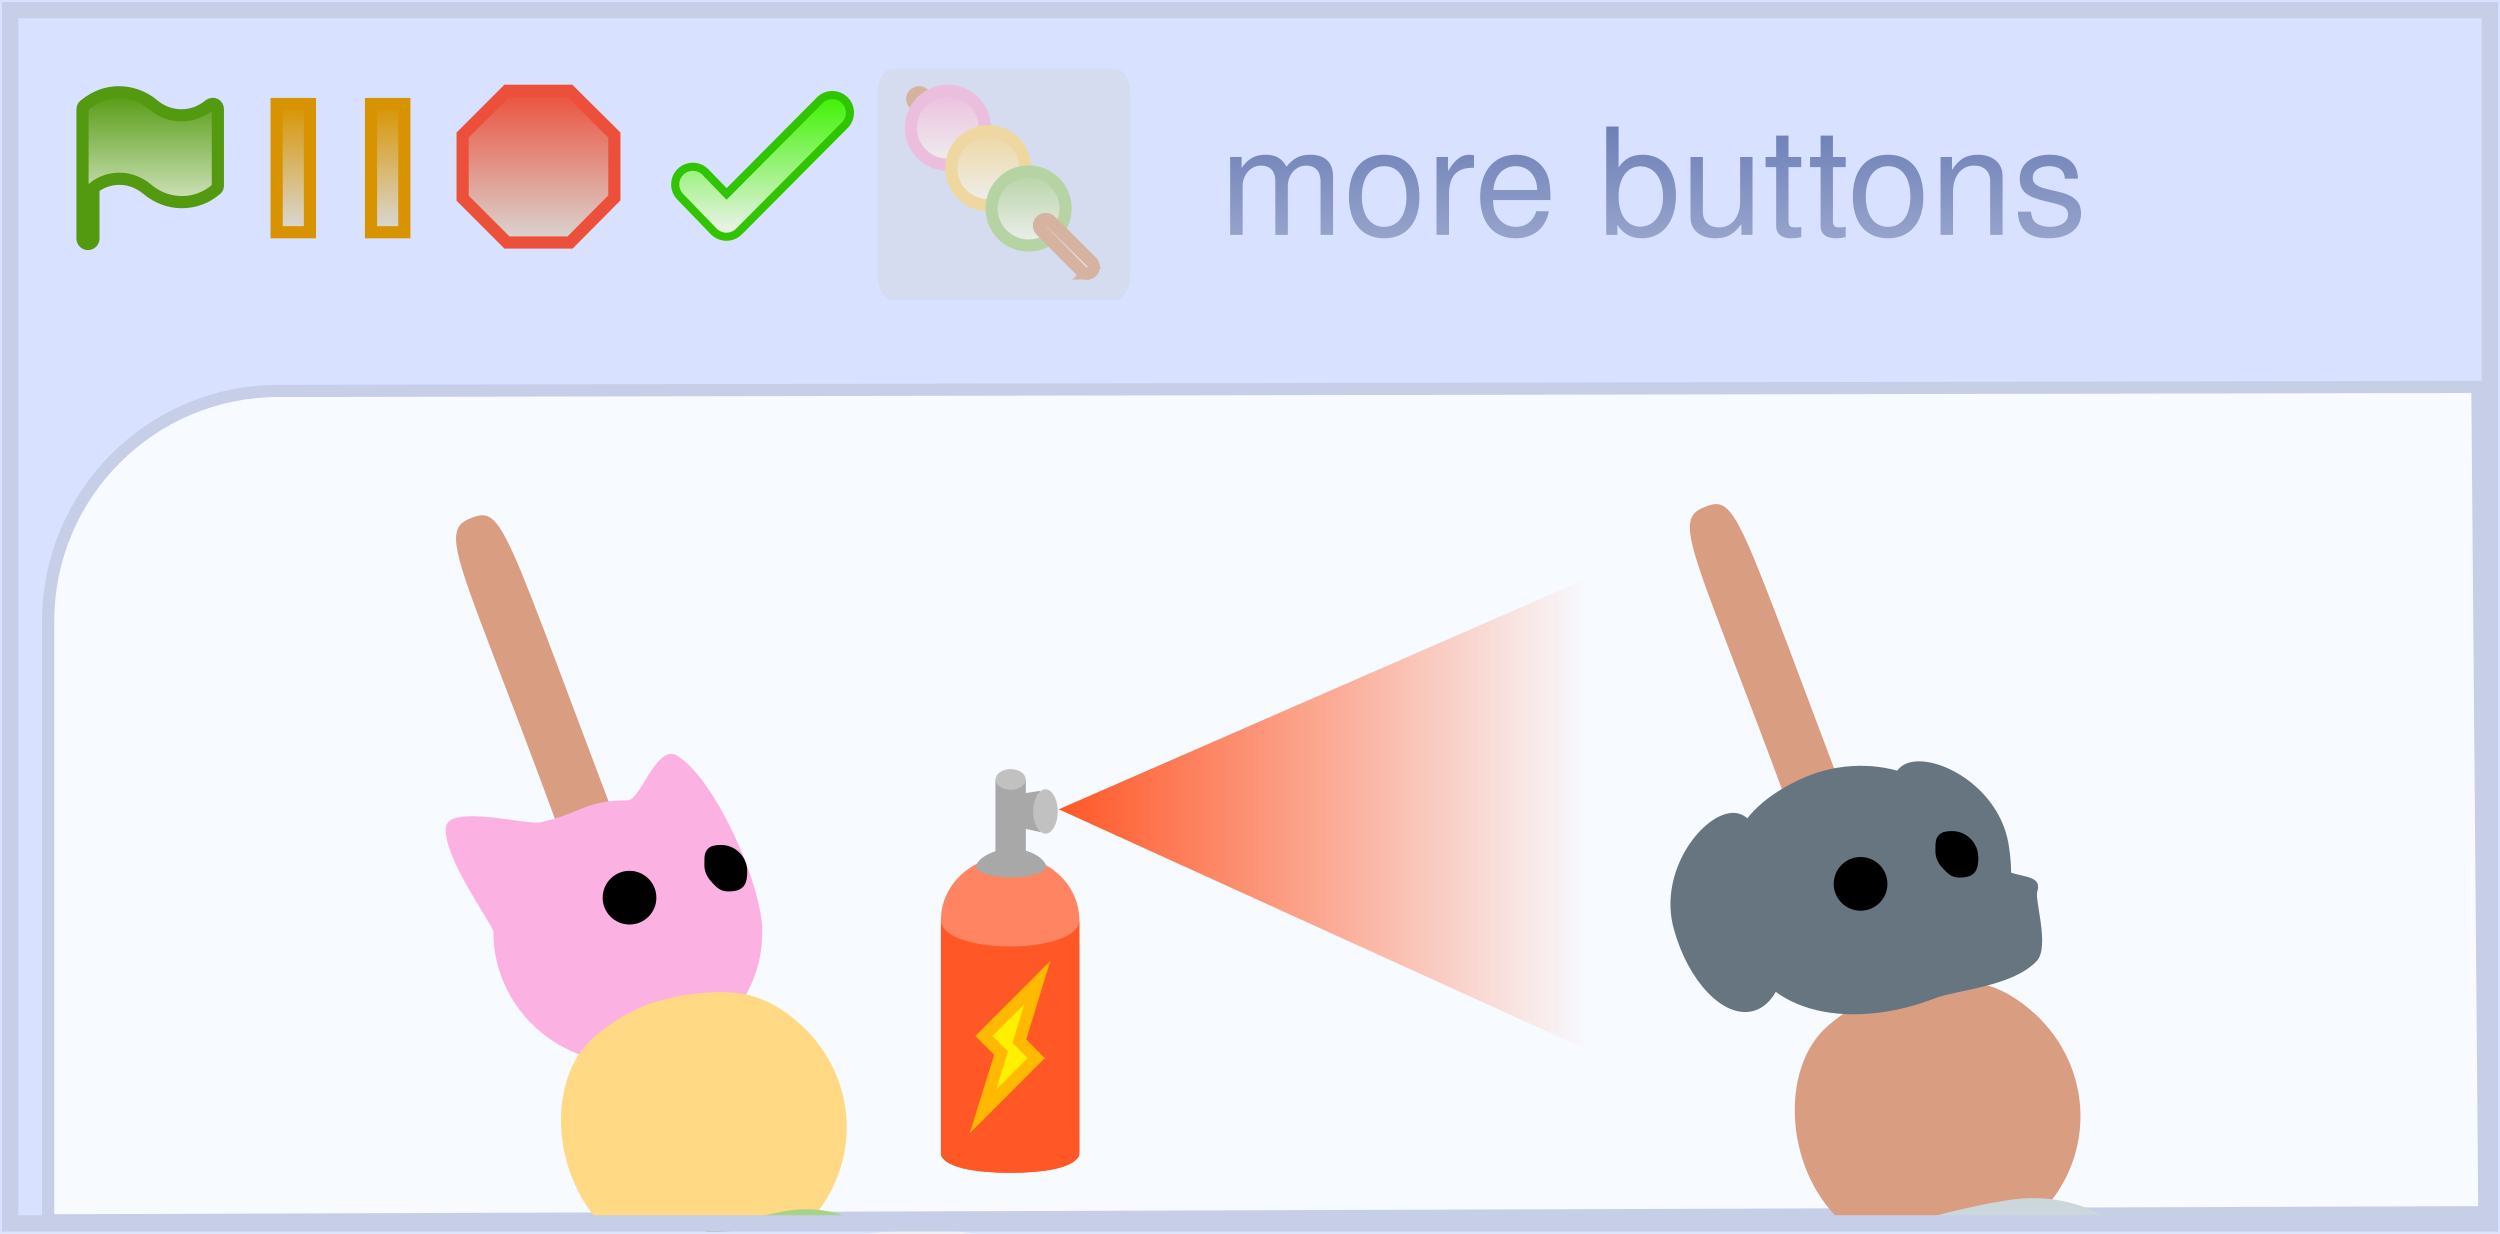
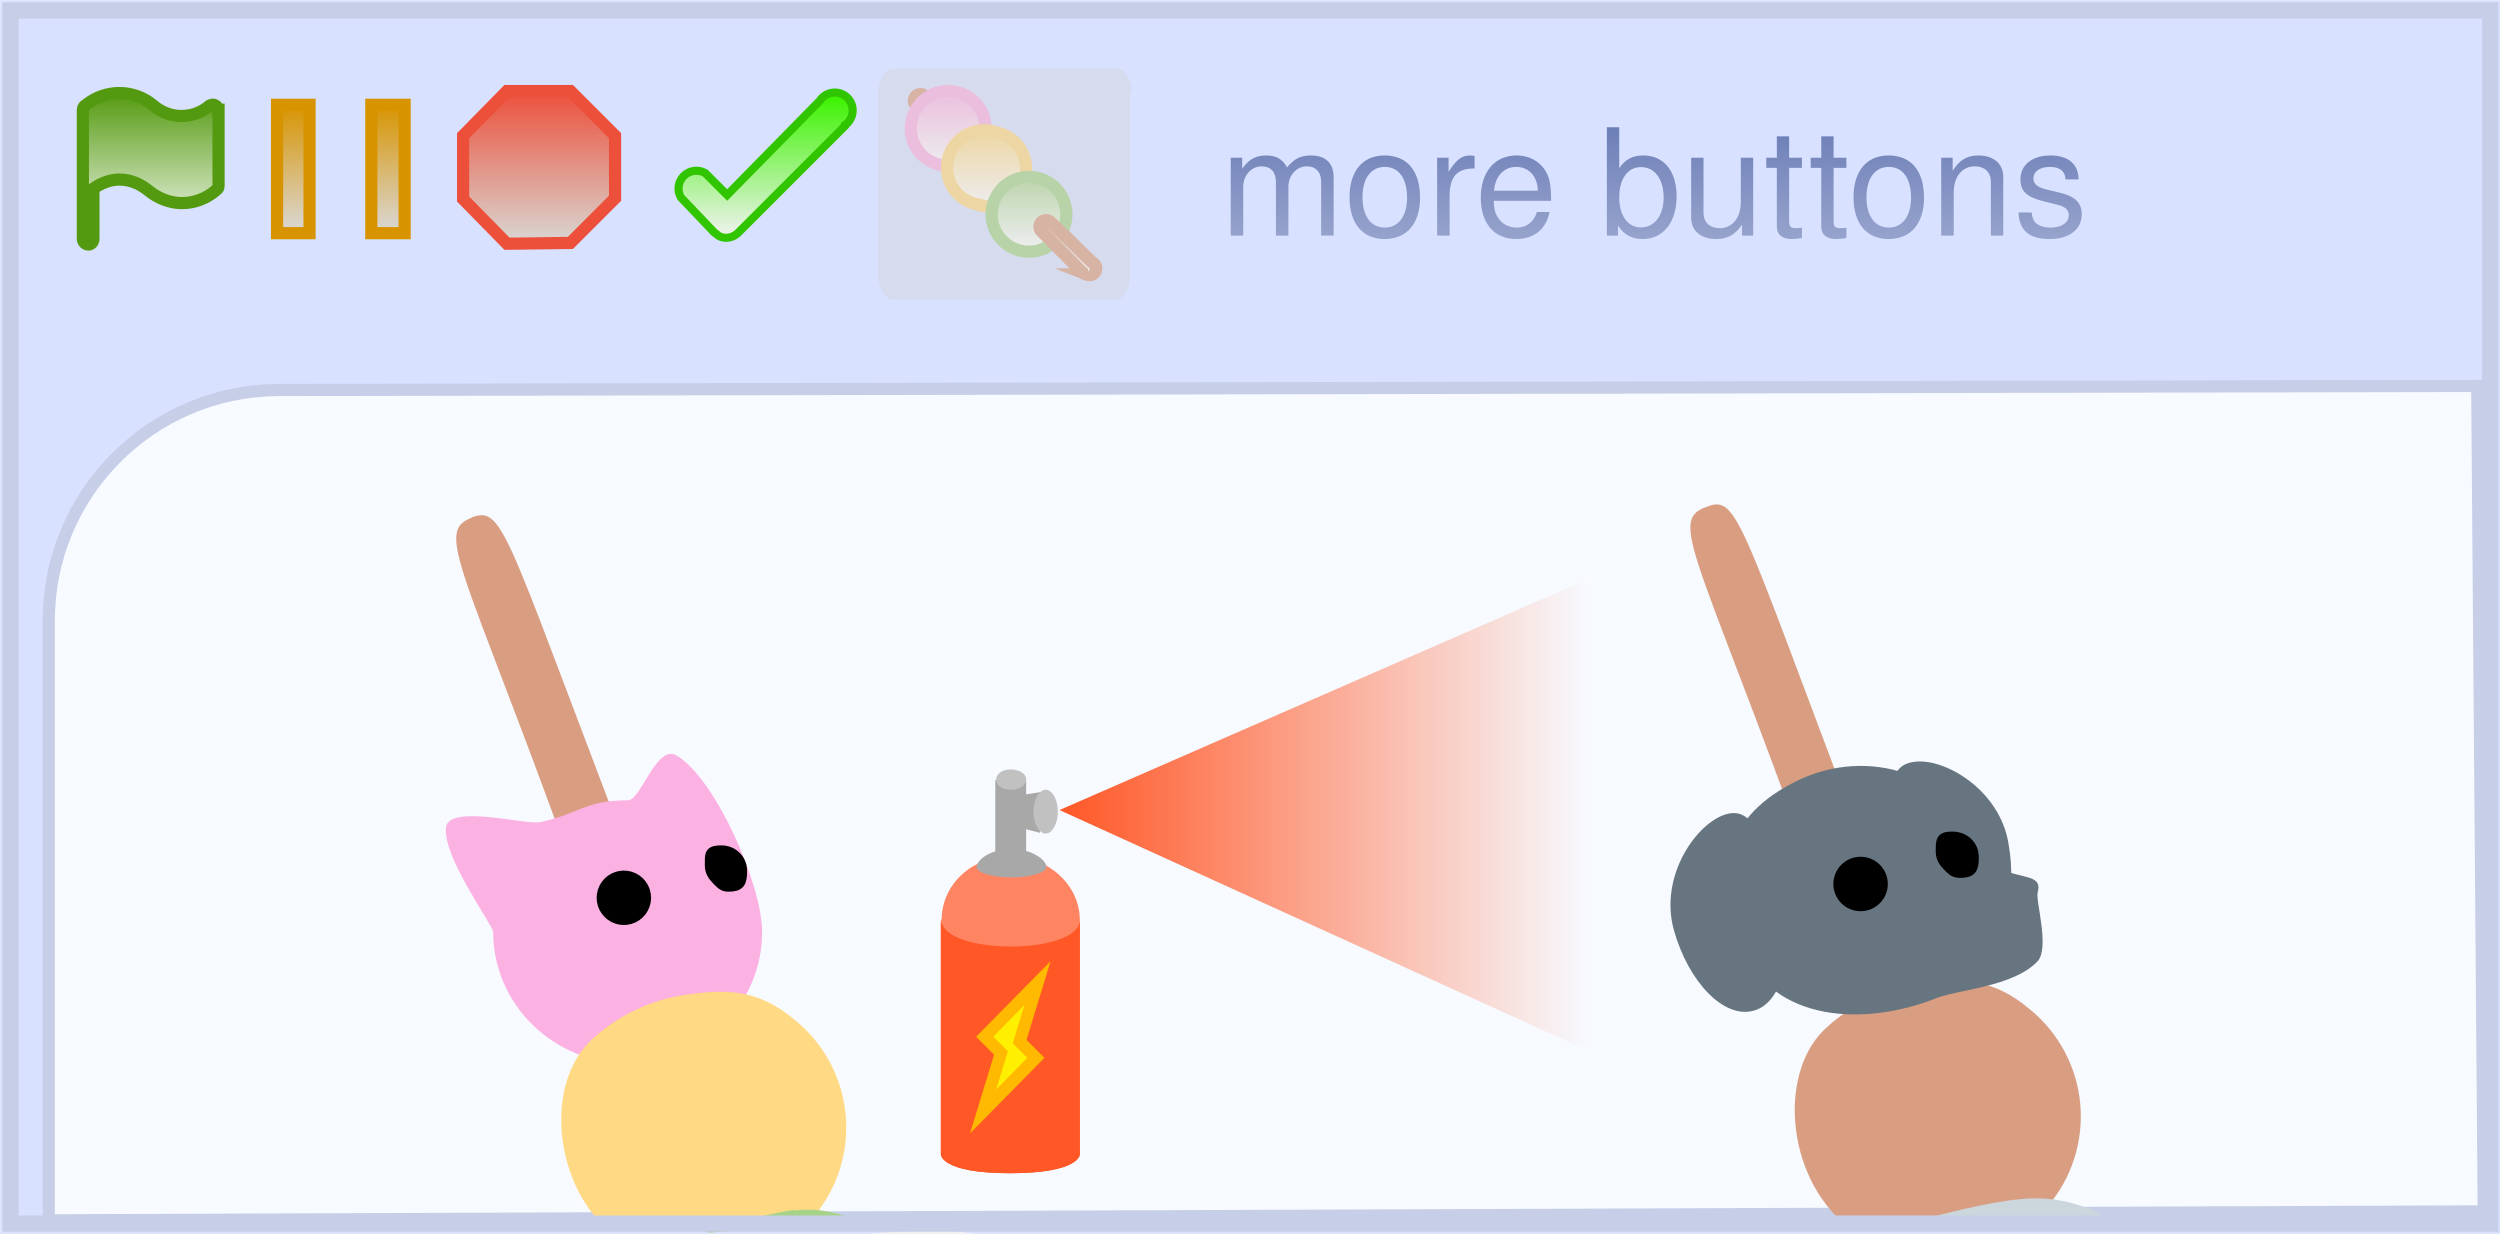
- <svg xmlns="http://www.w3.org/2000/svg" version="1.1" width="307.745" height="151.844" viewBox="0,0,307.745,151.844">
+ <svg xmlns="http://www.w3.org/2000/svg" xmlns:xlink="http://www.w3.org/1999/xlink" viewBox="0 0 307.7 151.8">
  <defs>
-     <linearGradient x1="128.04" y1="116.884" x2="128.04" y2="132.669" gradientUnits="userSpaceOnUse" id="color-1">
+     <path id="k" fill="#ff5726" d="M115.8 142v-28.6s0 1.5 8.5 1.4c8.5-.1 8.6-1.4 8.6-1.4v28.7s0 2.3-8.6 2.3c-8.5 0-8.5-2.3-8.5-2.3z" />
+   </defs>
+   <defs>
+     <linearGradient id="a" x1="128" x2="128" y1="116.9" y2="132.7" gradientUnits="userSpaceOnUse">
      <stop offset="0" stop-color="#d89400" />
      <stop offset="1" stop-color="#d9d9d9" />
    </linearGradient>
-     <linearGradient x1="104.616" y1="115.437" x2="104.616" y2="134.116" gradientUnits="userSpaceOnUse" id="color-2">
+     <linearGradient id="b" x1="104.6" x2="104.6" y1="115.4" y2="134.1" gradientUnits="userSpaceOnUse">
      <stop offset="0" stop-color="#549a10" />
-       <stop offset="1" stop-color="#ffffff" />
+       <stop offset="1" stop-color="#fff" />
    </linearGradient>
-     <linearGradient x1="152.415" y1="115.25" x2="152.415" y2="133.929" gradientUnits="userSpaceOnUse" id="color-3">
+     <linearGradient id="c" x1="152.4" x2="152.4" y1="115.3" y2="133.9" gradientUnits="userSpaceOnUse">
      <stop offset="0" stop-color="#ec503b" />
      <stop offset="1" stop-color="#d9d7d3" />
    </linearGradient>
-     <linearGradient x1="180" y1="115.777" x2="180" y2="133.223" gradientUnits="userSpaceOnUse" id="color-4">
+     <linearGradient id="d" x1="180" x2="180" y1="115.8" y2="133.2" gradientUnits="userSpaceOnUse">
      <stop offset="0" stop-color="#3cf300" />
      <stop offset="1" stop-color="#f2f2f2" />
    </linearGradient>
-     <linearGradient x1="209.587" y1="115.423" x2="209.587" y2="137.751" gradientUnits="userSpaceOnUse" id="color-5">
+     <linearGradient id="e" x1="209.6" x2="209.6" y1="115.4" y2="137.8" gradientUnits="userSpaceOnUse">
      <stop offset="0" stop-color="#d99e82" />
-       <stop offset="1" stop-color="#ffffff" />
+       <stop offset="1" stop-color="#fff" />
    </linearGradient>
-     <linearGradient x1="202.805" y1="115.249" x2="202.805" y2="124.36" gradientUnits="userSpaceOnUse" id="color-6">
+     <linearGradient id="f" x1="202.8" x2="202.8" y1="115.2" y2="124.4" gradientUnits="userSpaceOnUse">
      <stop offset="0" stop-color="#fcb1e3" />
-       <stop offset="1" stop-color="#ffffff" />
+       <stop offset="1" stop-color="#fff" />
    </linearGradient>
-     <linearGradient x1="207.775" y1="120.219" x2="207.775" y2="129.331" gradientUnits="userSpaceOnUse" id="color-7">
+     <linearGradient id="g" x1="207.8" x2="207.8" y1="120.2" y2="129.3" gradientUnits="userSpaceOnUse">
      <stop offset="0" stop-color="#ffd983" />
-       <stop offset="1" stop-color="#ffffff" />
+       <stop offset="1" stop-color="#fff" />
    </linearGradient>
-     <linearGradient x1="212.744" y1="125.188" x2="212.744" y2="134.299" gradientUnits="userSpaceOnUse" id="color-8">
+     <linearGradient id="h" x1="212.7" x2="212.7" y1="125.2" y2="134.3" gradientUnits="userSpaceOnUse">
      <stop offset="0" stop-color="#a6d388" />
-       <stop offset="1" stop-color="#ffffff" />
+       <stop offset="1" stop-color="#fff" />
    </linearGradient>
-     <linearGradient x1="217.386" y1="131.022" x2="217.386" y2="137.751" gradientUnits="userSpaceOnUse" id="color-9">
+     <linearGradient id="i" x1="217.4" x2="217.4" y1="131" y2="137.8" gradientUnits="userSpaceOnUse">
      <stop offset="0" stop-color="#d99e82" />
-       <stop offset="1" stop-color="#ffffff" />
+       <stop offset="1" stop-color="#fff" />
    </linearGradient>
-     <linearGradient x1="292.499" y1="116.521" x2="292.499" y2="138.478" gradientTransform="translate(-516.5122,-290.7189) scale(2.18603,2.18603)" gradientUnits="userSpaceOnUse" id="color-10">
+     <linearGradient id="j" x1="292.5" x2="292.5" y1="116.5" y2="138.5" gradientTransform="translate(-516.5 -290.7) scale(2.18603)" gradientUnits="userSpaceOnUse">
      <stop offset="0" stop-color="#6477b3" />
      <stop offset="1" stop-color="#a5b0d3" />
    </linearGradient>
-     <linearGradient x1="216.451" y1="204.292" x2="281.555" y2="204.292" gradientUnits="userSpaceOnUse" id="color-11">
+     <linearGradient id="l" x1="216.5" x2="281.6" y1="204.3" y2="204.3" gradientUnits="userSpaceOnUse">
      <stop offset="0" stop-color="#ff5726" />
      <stop offset="1" stop-color="#ff5726" stop-opacity="0" />
    </linearGradient>
  </defs>
-   <g transform="translate(-86.12776,-104.078)">
-     <g stroke-miterlimit="10">
-       <path d="M87.378,254.672v-149.344h305.245v149.344h-186.59c-1.618,-0.248 -3.248,-0.426 -4.902,-0.426c-3.014,0 -5.746,0.183 -8.393,0.426z" fill-opacity="0.047" fill="#ffffff" stroke="#d8e1ff" stroke-width="2.5" />
-       <path d="M87.378,254.672v-149.344h305.245v149.344h-186.59c-1.618,-0.248 -3.248,-0.426 -4.902,-0.426c-3.014,0 -5.746,0.183 -8.393,0.426z" fill="#d8e1ff" stroke="none" stroke-width="0" />
-       <path d="M120.18,132.669v-15.784h4.1v15.784zM131.798,132.669v-15.784h4.101v15.784z" fill="url(#color-1)" stroke="#d89400" stroke-width="1.5" />
-       <path d="M112.947,117.529v9.414c0,0.187 -0.075,0.374 -0.224,0.448c-1.195,1.046 -2.69,1.569 -4.222,1.569c-1.532,0 -3.026,-0.56 -4.222,-1.569c-0.971,-0.822 -2.167,-1.308 -3.437,-1.308c-1.158,0 -2.279,0.374 -3.213,1.121v6.239c0,0.374 -0.299,0.672 -0.672,0.672c-0.374,0 -0.672,-0.299 -0.672,-0.672v-15.915c0,-0.299 0.187,-0.486 0.374,-0.598c1.195,-0.971 2.615,-1.494 4.109,-1.494c1.532,0 3.063,0.56 4.259,1.569c0.971,0.822 2.167,1.27 3.437,1.27c1.27,0 2.466,-0.448 3.437,-1.27c0.224,-0.149 0.486,-0.187 0.71,-0.075c0.224,0.112 0.336,0.336 0.336,0.598z" fill="url(#color-2)" stroke="#549a10" stroke-width="1.5" />
-       <path d="M148.53,133.929l-5.454,-5.454v-7.771l5.454,-5.454h7.733l5.492,5.454v7.733l-5.454,5.492z" fill="url(#color-3)" stroke="#ec503b" stroke-width="1.5" />
-       <path d="M92.055,254.301v-73.748c0,-15.66 12.694,-28.355 28.355,-28.355l270.679,-0.5l0.858,101.603z" fill="#f7faff" stroke="#c6cee8" stroke-width="1.5" />
-       <path d="M190.122,119.481l-13.031,13.103c-0.697,0.701 -1.754,0.825 -2.58,0.374c-0.036,-0.019 -0.071,-0.041 -0.106,-0.062c-0.018,-0.012 -0.037,-0.022 -0.054,-0.034c-0.135,-0.088 -0.264,-0.191 -0.38,-0.312l-4.115,-4.26c-0.833,-0.863 -0.81,-2.238 0.053,-3.072c0.863,-0.833 2.238,-0.809 3.071,0.054l2.59,2.681l11.473,-11.535c0.846,-0.851 2.221,-0.855 3.072,-0.009c0.851,0.846 0.855,2.222 0.008,3.072z" fill="url(#color-4)" stroke="#31c500" stroke-width="1" />
-       <g stroke-width="1.5">
-         <path d="M219.923,137.751c-0.212,0 -0.424,-0.081 -0.586,-0.242l-20.672,-20.672c-0.323,-0.323 -0.323,-0.848 0,-1.171c0.323,-0.323 0.848,-0.323 1.171,0l20.672,20.672c0.323,0.323 0.323,0.848 0,1.171c-0.162,0.161 -0.374,0.243 -0.586,0.243z" fill="url(#color-5)" stroke="#d99e82" />
-         <path d="M207.36,119.805c0,2.516 -2.039,4.555 -4.555,4.555c-2.516,0 -4.555,-2.039 -4.555,-4.555c0,-2.516 2.039,-4.555 4.555,-4.555c2.516,0 4.555,2.039 4.555,4.555z" fill="url(#color-6)" stroke="#fcb1e3" />
-         <path d="M206.729,129.209c-2.448,-0.578 -3.965,-3.032 -3.386,-5.48c0.578,-2.448 3.032,-3.965 5.48,-3.386c2.448,0.578 3.965,3.032 3.386,5.48c-0.578,2.448 -3.032,3.965 -5.48,3.386z" fill="url(#color-7)" stroke="#ffd983" />
-         <path d="M217.3,129.743c0,2.516 -2.04,4.556 -4.556,4.556c-2.516,0 -4.555,-2.04 -4.555,-4.556c0,-2.516 2.039,-4.555 4.555,-4.555c2.516,0 4.556,2.04 4.556,4.555z" fill="url(#color-8)" stroke="#a6d388" />
-         <path d="M219.923,137.751c-0.212,0 -0.424,-0.081 -0.586,-0.242l-5.073,-5.073c-0.324,-0.323 -0.324,-0.848 0,-1.171c0.324,-0.323 0.847,-0.323 1.171,0l5.073,5.073c0.323,0.323 0.323,0.848 0,1.171c-0.162,0.161 -0.374,0.242 -0.586,0.242z" fill="url(#color-9)" stroke="#d99e82" />
-       </g>
-       <text transform="translate(236.2785,132.9894) scale(0.45745,0.45745)" font-size="40" xml:space="preserve" fill="url(#color-10)" stroke="none" stroke-width="1" font-family="&quot;Helvetica Neue&quot;, Helvetica, sans-serif" font-weight="normal" text-anchor="start">
-         <tspan x="0" dy="0">more buttons</tspan>
-       </text>
-       <path d="M189.083,207.396z" fill="#000000" stroke="#000000" stroke-width="0" />
-       <path d="M225.254,115.599v22.311c0,1.705 -0.86,3.091 -1.919,3.091h-27.285c-1.058,0 -1.919,-1.386 -1.919,-3.091v-22.312c0,-1.705 0.861,-3.091 1.919,-3.091h27.285c1.059,0 1.919,1.387 1.919,3.092z" fill-opacity="0.373" fill="#d2d3d4" stroke="none" stroke-width="1" />
-       <path d="M144.202,167.816c4.274,-1.687 3.991,1.735 23.391,52.097c5.127,13.7 9.632,25.561 12.798,35.171c-0.373,0.019 -0.687,0.285 -1.068,0.299c-1.804,0.067 -3.938,0.406 -6.287,0.305c-3.506,-9.082 -7.592,-20.708 -12.284,-33.245c-16.892,-48.164 -21.642,-52.782 -16.55,-54.627z" fill="#d99e82" stroke="#000000" stroke-width="0" />
-       <path d="M163.413,234.97c-9.143,0 -16.554,-7.248 -16.554,-16.188c0,-0.786 -6.314,-9.263 -5.832,-12.908c0.405,-2.763 9.554,-0.3 11.531,-0.549c4.861,-1.002 5.454,-2.731 10.856,-2.731c1.579,0 3.537,-7.034 6.074,-5.489c4.692,2.858 10.481,15.874 10.481,21.677c0,8.94 -7.412,16.188 -16.554,16.188z" fill="#fcb1e3" stroke="#000000" stroke-width="0" />
-       <path d="M186.247,253.908c-0.879,0.611 -1.769,1.164 -2.671,1.661c-1.353,0.109 -1.429,-1.177 -2.877,-1.123c-0.125,0.005 -1.565,0.633 -1.693,0.636c-4.846,0.101 -12.248,-0.377 -17.966,0.536c-7.076,-6.331 -7.821,-18.645 -1.784,-23.885c1.446,-1.255 3.268,-2.454 4.531,-3.076c1.767,-0.871 1.92,-1.001 5.716,-1.95c6.044,-0.938 9.929,-0.908 14.553,2.94c7.453,6.203 8.435,16.907 2.192,24.262z" fill="#ffd983" stroke="#000000" stroke-width="0" />
-       <path d="" fill="#a6d388" stroke="#000000" stroke-width="0" />
-       <path d="M183.91,253.008c3.112,-0.303 5.88,0.343 8.258,1.717c-4.175,0.398 -8.049,-0.075 -12.656,0.095c-1.765,0.065 -4.031,0.973 -6.324,0.874c2.303,-0.821 7.672,-2.343 10.722,-2.687z" fill="#a6d388" stroke="#000000" stroke-width="0" />
-       <path d="M163.62,217.137c-1.411,0 -2.556,-1.144 -2.556,-2.556c0,-1.411 1.144,-2.556 2.556,-2.556c1.411,0 2.556,1.144 2.556,2.556c0,1.411 -1.144,2.556 -2.556,2.556z" fill="#000000" stroke="#000000" stroke-width="1.5" />
-       <path d="M175.583,210.396z" fill="#000000" stroke="#000000" stroke-width="0" />
-       <path d="M177.361,211.322c0,1.371 -0.222,1.741 -1.593,1.741c-0.685,0 -0.935,-0.352 -1.384,-0.801c-0.449,-0.449 -0.801,-0.996 -0.801,-1.681c0,-1.371 -0.074,-1.741 1.296,-1.741c1.371,0 2.482,1.111 2.482,2.482z" fill="#000000" stroke="#000000" stroke-width="1.5" />
-       <path d="M321.521,197.865c3.691,-0.648 10.662,3.31 11.842,10.032c1.18,6.722 -0.855,12.696 -4.546,13.344c-3.691,0.648 -7.64,-4.276 -8.821,-10.997c-1.18,-6.722 -2.166,-11.731 1.525,-12.379z" fill="#66757f" stroke="none" stroke-width="0" />
-       <path d="M296.081,166.445c4.274,-1.687 3.991,1.735 23.391,52.097c5.51,14.721 9.383,26.427 12.544,36.271c-0.522,0.038 -0.633,-0.31 -1.076,-0.299c-1.9,0.045 -3.454,0.524 -5.407,0.562c-3.708,-9.385 -7.788,-20.341 -12.902,-34.004c-16.892,-48.164 -21.642,-52.782 -16.55,-54.627z" fill="#d99e82" stroke="#000000" stroke-width="0" />
-       <path d="M338.121,252.535c-2.798,1.945 -5.216,1.436 -8.249,2.218c-4.134,0.091 -8.143,-0.148 -12.475,-0.091c-1.127,-0.411 -2.982,1.157 -4.076,0.246c-7.453,-6.203 -8.343,-19.21 -2.192,-24.55c1.446,-1.256 3.268,-2.454 4.531,-3.076c1.767,-0.871 1.92,-1.001 5.716,-1.95c6.044,-0.938 9.929,-0.908 14.553,2.94c7.453,6.203 8.435,16.907 2.192,24.262z" fill="#d99e82" stroke="#000000" stroke-width="0" />
-       <path d="" fill="#ccd6dd" stroke="#000000" stroke-width="0" />
-       <path d="M322.12,254.375c2.577,-0.808 8.965,-2.382 12.564,-2.733c4.196,-0.353 7.854,0.581 10.884,2.454c0.713,0.441 1.294,0.801 1.832,1.177c-6.043,0.129 -12.56,-0.718 -16.086,-0.634c-4.944,0.118 -9.834,0.147 -15.079,0.216c1.544,-0.958 3.514,0.264 5.885,-0.48z" fill="#ccd6dd" stroke="#000000" stroke-width="0" />
-       <path d="M327.461,209.025" fill="#000000" stroke="#000000" stroke-width="0" />
-       <path d="M330.101,208.355c1.885,4.809 7.759,2.39 6.807,5.497c-0.315,1.028 1.553,6.81 -0.062,8.522c-3.009,3.189 -9.857,3.541 -12.566,4.603c-8.558,3.354 -20.042,3.085 -23.712,-6.281c-3.671,-9.366 -2.2,-16.246 7.029,-20.63c8.303,-3.944 18.834,-1.077 22.504,8.289z" fill="#66757f" stroke="none" stroke-width="0" />
-       <path d="M305.251,214.815c1.797,6.584 0.323,12.721 -3.292,13.708c-3.615,0.987 -8.003,-3.55 -9.8,-10.134c-1.797,-6.584 2.821,-13.135 6.437,-14.122c3.615,-0.987 4.858,3.964 6.655,10.548z" fill="#66757f" stroke="none" stroke-width="0" />
-       <path d="M315.161,215.435c-1.411,0 -2.556,-1.144 -2.556,-2.556c0,-1.411 1.144,-2.556 2.556,-2.556c1.411,0 2.556,1.144 2.556,2.556c0,1.411 -1.144,2.556 -2.556,2.556z" fill="#000000" stroke="#000000" stroke-width="1.5" />
-       <path d="M328.901,209.615c0,1.371 -0.222,1.741 -1.593,1.741c-0.685,0 -0.935,-0.352 -1.384,-0.801c-0.449,-0.449 -0.801,-0.995 -0.801,-1.681c0,-1.371 -0.074,-1.741 1.296,-1.741c1.371,0 2.482,1.111 2.482,2.482z" fill="#000000" stroke="#000000" stroke-width="1.5" />
-       <path d="M201.956,246.159v-28.671c0,0 -0.005,1.533 8.456,1.409c8.482,-0.124 8.575,-1.409 8.575,-1.409v28.671c0,0 0.009,2.293 -8.554,2.281c-8.478,-0.012 -8.477,-2.281 -8.477,-2.281z" fill="#ff5726" stroke="#7b1b00" stroke-width="0" />
-       <path d="M201.956,246.159v-28.671c0,0 -0.005,1.533 8.456,1.409c8.482,-0.124 8.575,-1.409 8.575,-1.409v28.671c0,0 0.009,2.293 -8.554,2.281c-8.478,-0.012 -8.477,-2.281 -8.477,-2.281z" fill="#ff5726" stroke="#000000" stroke-width="0" />
-       <path d="M218.987,217.489c0,1.004 -3.813,1.818 -8.516,1.818c-4.703,0 -8.516,-0.814 -8.516,-1.818c0,-1.004 3.813,-1.818 8.516,-1.818c4.703,0 8.516,0.814 8.516,1.818z" fill="#ff8562" stroke="#ffffff" stroke-width="0" />
-       <path d="M218.987,217.321c0,4.35 -17.031,4.35 -17.031,0c0,-4.35 3.813,-7.876 8.516,-7.876c4.703,0 8.516,3.526 8.516,7.876z" fill="#ff8562" stroke="none" stroke-width="0" />
-       <path d="M208.665,200.059h3.739v11.138h-3.739z" fill="#a8a8a8" stroke="none" stroke-width="0" />
-       <path d="M211.609,232.241l2.084,2.084l-6.574,6.574l2.244,-7.181l-2.113,-2.113l6.574,-6.574z" fill="#ffef00" stroke="#ffb900" stroke-width="1.5" />
-       <path d="M214.895,210.739c0,0.743 -1.927,1.346 -4.303,1.346c-2.377,0 -4.303,-0.603 -4.303,-1.346c0,-0.743 1.682,-2.121 4.303,-2.162c2.621,-0.041 4.303,1.418 4.303,2.162z" fill="#a8a8a8" stroke="none" stroke-width="0" />
-       <path d="M210.938,205.803v-3.875l3.222,-0.5v5.075z" fill="#a8a8a8" stroke="none" stroke-width="0" />
-       <path d="M216.334,203.968c0,1.509 -0.677,2.733 -1.512,2.733c-0.835,0 -1.512,-1.224 -1.512,-2.733c0,-1.509 0.677,-2.733 1.512,-2.733c0.835,0 1.512,1.224 1.512,2.733z" fill="#c1c1c1" stroke="#7b1b00" stroke-width="0" />
-       <path d="M216.451,203.699l65.104,-28.444v58.073z" fill="url(#color-11)" stroke="none" stroke-width="0" />
-       <path d="M208.683,200.027c0,-0.704 0.828,-1.275 1.85,-1.275c1.022,0 1.85,0.571 1.85,1.275c0,0.704 -0.828,1.275 -1.85,1.275c-1.022,0 -1.85,-0.571 -1.85,-1.275z" fill="#c1c1c1" stroke="none" stroke-width="0" />
-       <path d="M87.378,254.672v-149.344h305.245v149.344z" fill="none" stroke="#c6cee8" stroke-width="2" />
+   <g stroke-miterlimit="10">
+     <path fill="none" stroke="#d8e1ff" stroke-width="2.5" d="M1.3 150.6V1.3h305.2v149.3H119.9c-1.6-.3-3.2-.4-4.9-.4-3 0-5.7.2-8.4.4z" />
+     <path fill="#d8e1ff" d="M1.3 150.6V1.3h305.2v149.3H119.9c-1.6-.3-3.2-.4-4.9-.4-3 0-5.7.2-8.4.4z" />
+     <path fill="url(#a)" stroke="#d89400" stroke-width="1.5" d="M120.2 132.7v-15.8h4v15.8zm11.6 0v-15.8h4.1v15.8z" transform="translate(-86.1 -104)" />
+     <path fill="url(#b)" stroke="#549a10" stroke-width="1.5" d="M113 117.5v9.4c0 .2-.1.4-.3.5a6.4 6.4 0 0 1-4.2 1.6c-1.5 0-3-.6-4.2-1.6-1-.8-2.2-1.3-3.5-1.3-1.1 0-2.2.4-3.2 1.1v6.2c0 .4-.3.7-.6.7a.7.7 0 0 1-.7-.7v-15.9c0-.3.2-.5.4-.6a6.5 6.5 0 0 1 8.3.1 5.3 5.3 0 0 0 6.9 0c.2-.1.5-.2.7 0 .2 0 .3.3.3.5z" transform="translate(-86.1 -104)" />
+     <path fill="url(#c)" stroke="#ec503b" stroke-width="1.5" d="m148.5 134-5.4-5.5v-7.8l5.4-5.5h7.8l5.5 5.5v7.7l-5.5 5.5z" transform="translate(-86.1 -104)" />
+     <path fill="#f7faff" stroke="#c6cee8" stroke-width="1.5" d="M6 150.2V76.5A28.4 28.4 0 0 1 34.2 48l270.7-.5.8 101.6z" />
+     <path fill="url(#d)" stroke="#31c500" d="m190.1 119.5-13 13c-.7.8-1.8 1-2.6.5l-.1-.1-.4-.3-4.1-4.3a2.2 2.2 0 0 1 3-3l2.7 2.7 11.4-11.6a2.2 2.2 0 1 1 3.1 3z" transform="translate(-86.1 -104)" />
+     <g stroke-width="1.5">
+       <path fill="url(#e)" stroke="#d99e82" d="M220 137.8a1 1 0 0 1-.7-.3l-20.6-20.7a.8.8 0 0 1 1.1-1.1l20.7 20.6a.8.8 0 0 1-.6 1.5z" transform="translate(-86.1 -104)" />
+       <path fill="url(#f)" stroke="#fcb1e3" d="M207.4 119.8a4.6 4.6 0 1 1-9.2 0 4.6 4.6 0 0 1 9.2 0z" transform="translate(-86.1 -104)" />
+       <path fill="url(#g)" stroke="#ffd983" d="M206.7 129.2a4.6 4.6 0 1 1 2.1-8.9 4.6 4.6 0 0 1-2 9z" transform="translate(-86.1 -104)" />
+       <path fill="url(#h)" stroke="#a6d388" d="M217.3 129.7a4.6 4.6 0 1 1-9.1 0 4.6 4.6 0 0 1 9.1 0z" transform="translate(-86.1 -104)" />
+       <path fill="url(#i)" stroke="#d99e82" d="M220 137.8a1 1 0 0 1-.7-.3l-5-5a.8.8 0 1 1 1.1-1.2l5.1 5a.8.8 0 0 1-.6 1.5z" transform="translate(-86.1 -104)" />
    </g>
+     <text xml:space="preserve" fill="url(#j)" font-family="&quot;Helvetica Neue&quot;, Helvetica, sans-serif" font-size="40" transform="translate(150.2 29) scale(.45745)">
+       <tspan x="0" dy="0">more buttons</tspan>
+     </text>
+     <path d="M103 103.3z" />
+     <path fill="#d2d3d4" fill-opacity=".4" d="M139.1 11.5v22.3c0 1.7-.8 3.1-1.9 3.1H110c-1 0-1.9-1.4-1.9-3V11.4c0-1.7.9-3 2-3h27.2c1 0 2 1.3 2 3z" />
+     <path fill="#d99e82" d="M58 63.7c4.3-1.6 4 1.8 23.5 52.1 5 13.7 9.6 25.6 12.8 35.2-.4 0-.7.3-1.1.3-1.8 0-4 .4-6.3.3-3.5-9-7.6-20.7-12.3-33.2C57.7 70.2 53 65.6 58.1 63.7z" />
+     <path fill="#fcb1e3" d="M77.3 130.9c-9.2 0-16.6-7.3-16.6-16.2 0-.8-6.3-9.3-5.8-12.9.4-2.8 9.6-.3 11.5-.6 4.9-1 5.5-2.7 10.9-2.7 1.6 0 3.5-7 6-5.5 4.8 2.9 10.5 15.9 10.5 21.7 0 9-7.4 16.2-16.5 16.2z" />
+     <path fill="#ffd983" d="M100.1 149.8c-.9.6-1.7 1.2-2.7 1.7-1.3.1-1.4-1.2-2.8-1.1l-1.7.6c-4.9.1-12.3-.4-18 .5-7-6.3-7.8-18.6-1.8-23.8a21.8 21.8 0 0 1 10.3-5.1c6-1 9.9-.9 14.5 3a17 17 0 0 1 2.2 24.2z" />
+     <path fill="#a6d388" d="M97.8 149c3-.4 5.9.3 8.2 1.6-4.1.4-8 0-12.6.1-1.8.1-4 1-6.3 1 2.3-.9 7.6-2.4 10.7-2.8z" />
+     <path stroke="#000" stroke-width="1.5" d="M77.5 113a2.6 2.6 0 1 1 0-5 2.6 2.6 0 0 1 0 5z" />
+     <path d="M89.5 106.3z" />
+     <path stroke="#000" stroke-width="1.5" d="M91.2 107.2c0 1.4-.2 1.8-1.6 1.8-.6 0-.9-.4-1.3-.8-.5-.5-.8-1-.8-1.7 0-1.4-.1-1.7 1.3-1.7 1.3 0 2.4 1 2.4 2.4z" />
+     <path fill="#66757f" d="M235.4 93.8c3.7-.7 10.7 3.3 11.8 10 1.2 6.7-.8 12.7-4.5 13.4-3.7.6-7.7-4.3-8.8-11-1.2-6.8-2.2-11.8 1.5-12.4z" />
+     <path fill="#d99e82" d="M210 62.4c4.2-1.7 4 1.7 23.3 52 5.6 14.8 9.4 26.5 12.6 36.3-.5 0-.6-.3-1-.3-2 0-3.5.6-5.5.6-3.7-9.4-7.8-20.3-12.9-34-16.9-48.2-21.6-52.8-16.5-54.6z" />
+     <path fill="#d99e82" d="M252 148.5c-2.8 1.9-5.2 1.4-8.3 2.2-4 0-8.1-.2-12.4-.1-1.2-.4-3 1.1-4.1.2-7.5-6.2-8.4-19.2-2.2-24.5 1.4-1.3 3.3-2.5 4.5-3 1.8-1 2-1.1 5.7-2 6-1 10-1 14.6 2.9a17 17 0 0 1 2.2 24.3z" />
+     <path fill="#ccd6dd" d="M236 150.3c2.6-.8 9-2.4 12.6-2.7a17.5 17.5 0 0 1 12.7 3.6c-6 .1-12.6-.7-16.1-.6l-15 .2c1.5-1 3.4.2 5.8-.5z" />
+     <path fill="#66757f" d="M244 104.3c1.9 4.8 7.7 2.4 6.8 5.5-.3 1 1.5 6.8 0 8.5-3 3.2-10 3.5-12.6 4.6-8.6 3.4-20 3-23.8-6.3-3.6-9.3-2.2-16.2 7-20.6 8.4-4 18.9-1 22.6 8.3z" />
+     <path fill="#66757f" d="M219.1 110.7c1.8 6.6.3 12.8-3.3 13.7-3.6 1-8-3.5-9.8-10-1.8-6.7 2.9-13.2 6.5-14.2s4.8 4 6.6 10.5z" />
+     <path stroke="#000" stroke-width="1.5" d="M229 111.4a2.6 2.6 0 1 1 0-5.2 2.6 2.6 0 0 1 0 5.2zm13.8-5.9c0 1.4-.2 1.8-1.6 1.8-.7 0-1-.4-1.4-.8-.5-.5-.8-1-.8-1.7 0-1.4 0-1.7 1.3-1.7 1.4 0 2.5 1 2.5 2.4z" />
+     <use xlink:href="#k" />
+     <use xlink:href="#k" />
+     <path fill="#ff8562" d="M132.9 113.4c0 1-3.9 1.8-8.6 1.8-4.7 0-8.5-.8-8.5-1.8s3.8-1.8 8.5-1.8 8.6.8 8.6 1.8z" />
+     <path fill="#ff8562" d="M132.9 113.2c0 4.4-17 4.4-17 0 0-4.3 3.7-7.8 8.4-7.8s8.6 3.5 8.6 7.8z" />
+     <path fill="#a8a8a8" d="M122.5 96h3.8v11h-3.8z" />
+     <path fill="#ffef00" stroke="#ffb900" stroke-width="1.5" d="m125.5 128.2 2 2-6.5 6.6 2.2-7.2-2-2 6.5-6.6z" />
+     <path fill="#a8a8a8" d="M128.8 106.7c0 .7-2 1.3-4.3 1.3-2.4 0-4.3-.6-4.3-1.3 0-.8 1.6-2.2 4.3-2.2 2.6 0 4.3 1.4 4.3 2.2zm-4-5V98l3.2-.5v5z" />
+     <path fill="#c1c1c1" d="M130.2 99.9c0 1.5-.7 2.7-1.5 2.7s-1.5-1.2-1.5-2.7c0-1.5.7-2.7 1.5-2.7s1.5 1.2 1.5 2.7z" />
+     <path fill="url(#l)" d="m216.5 203.7 65-28.4v58z" transform="translate(-86.1 -104)" />
+     <path fill="#c1c1c1" d="M122.6 96c0-.8.8-1.3 1.8-1.3s1.9.5 1.9 1.2c0 .8-.9 1.3-1.9 1.3-1 0-1.8-.5-1.8-1.3z" />
+     <path fill="none" stroke="#c6cee8" stroke-width="2" d="M1.3 150.6V1.3h305.2v149.3z" />
  </g>
</svg>
